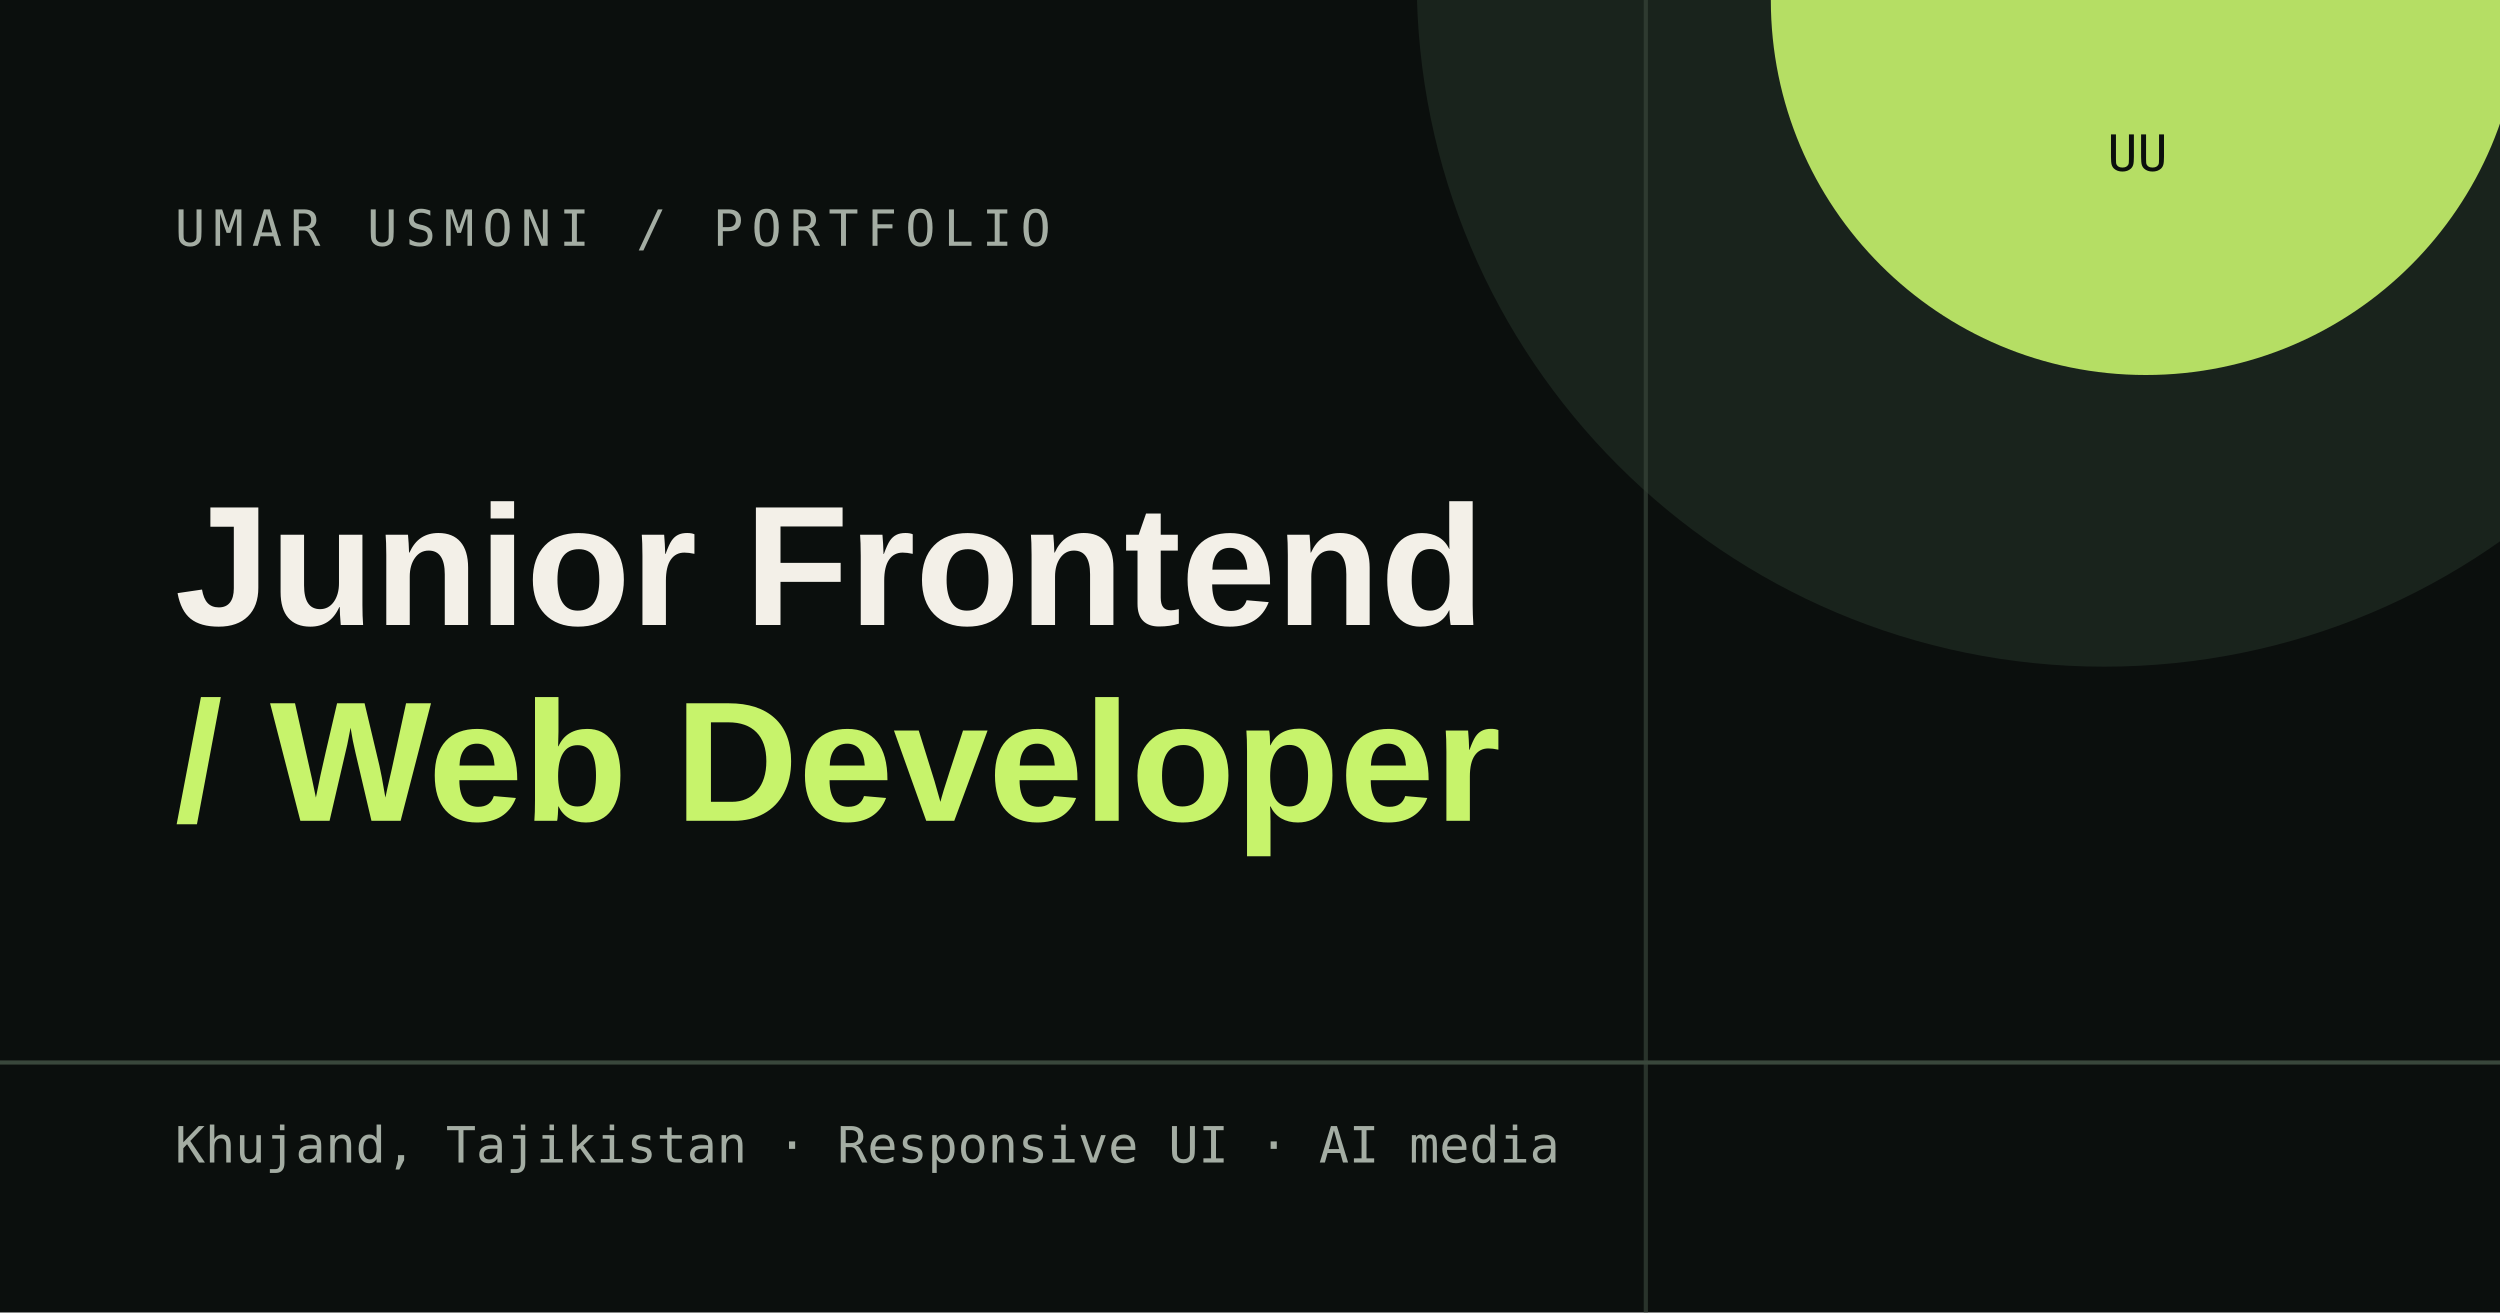
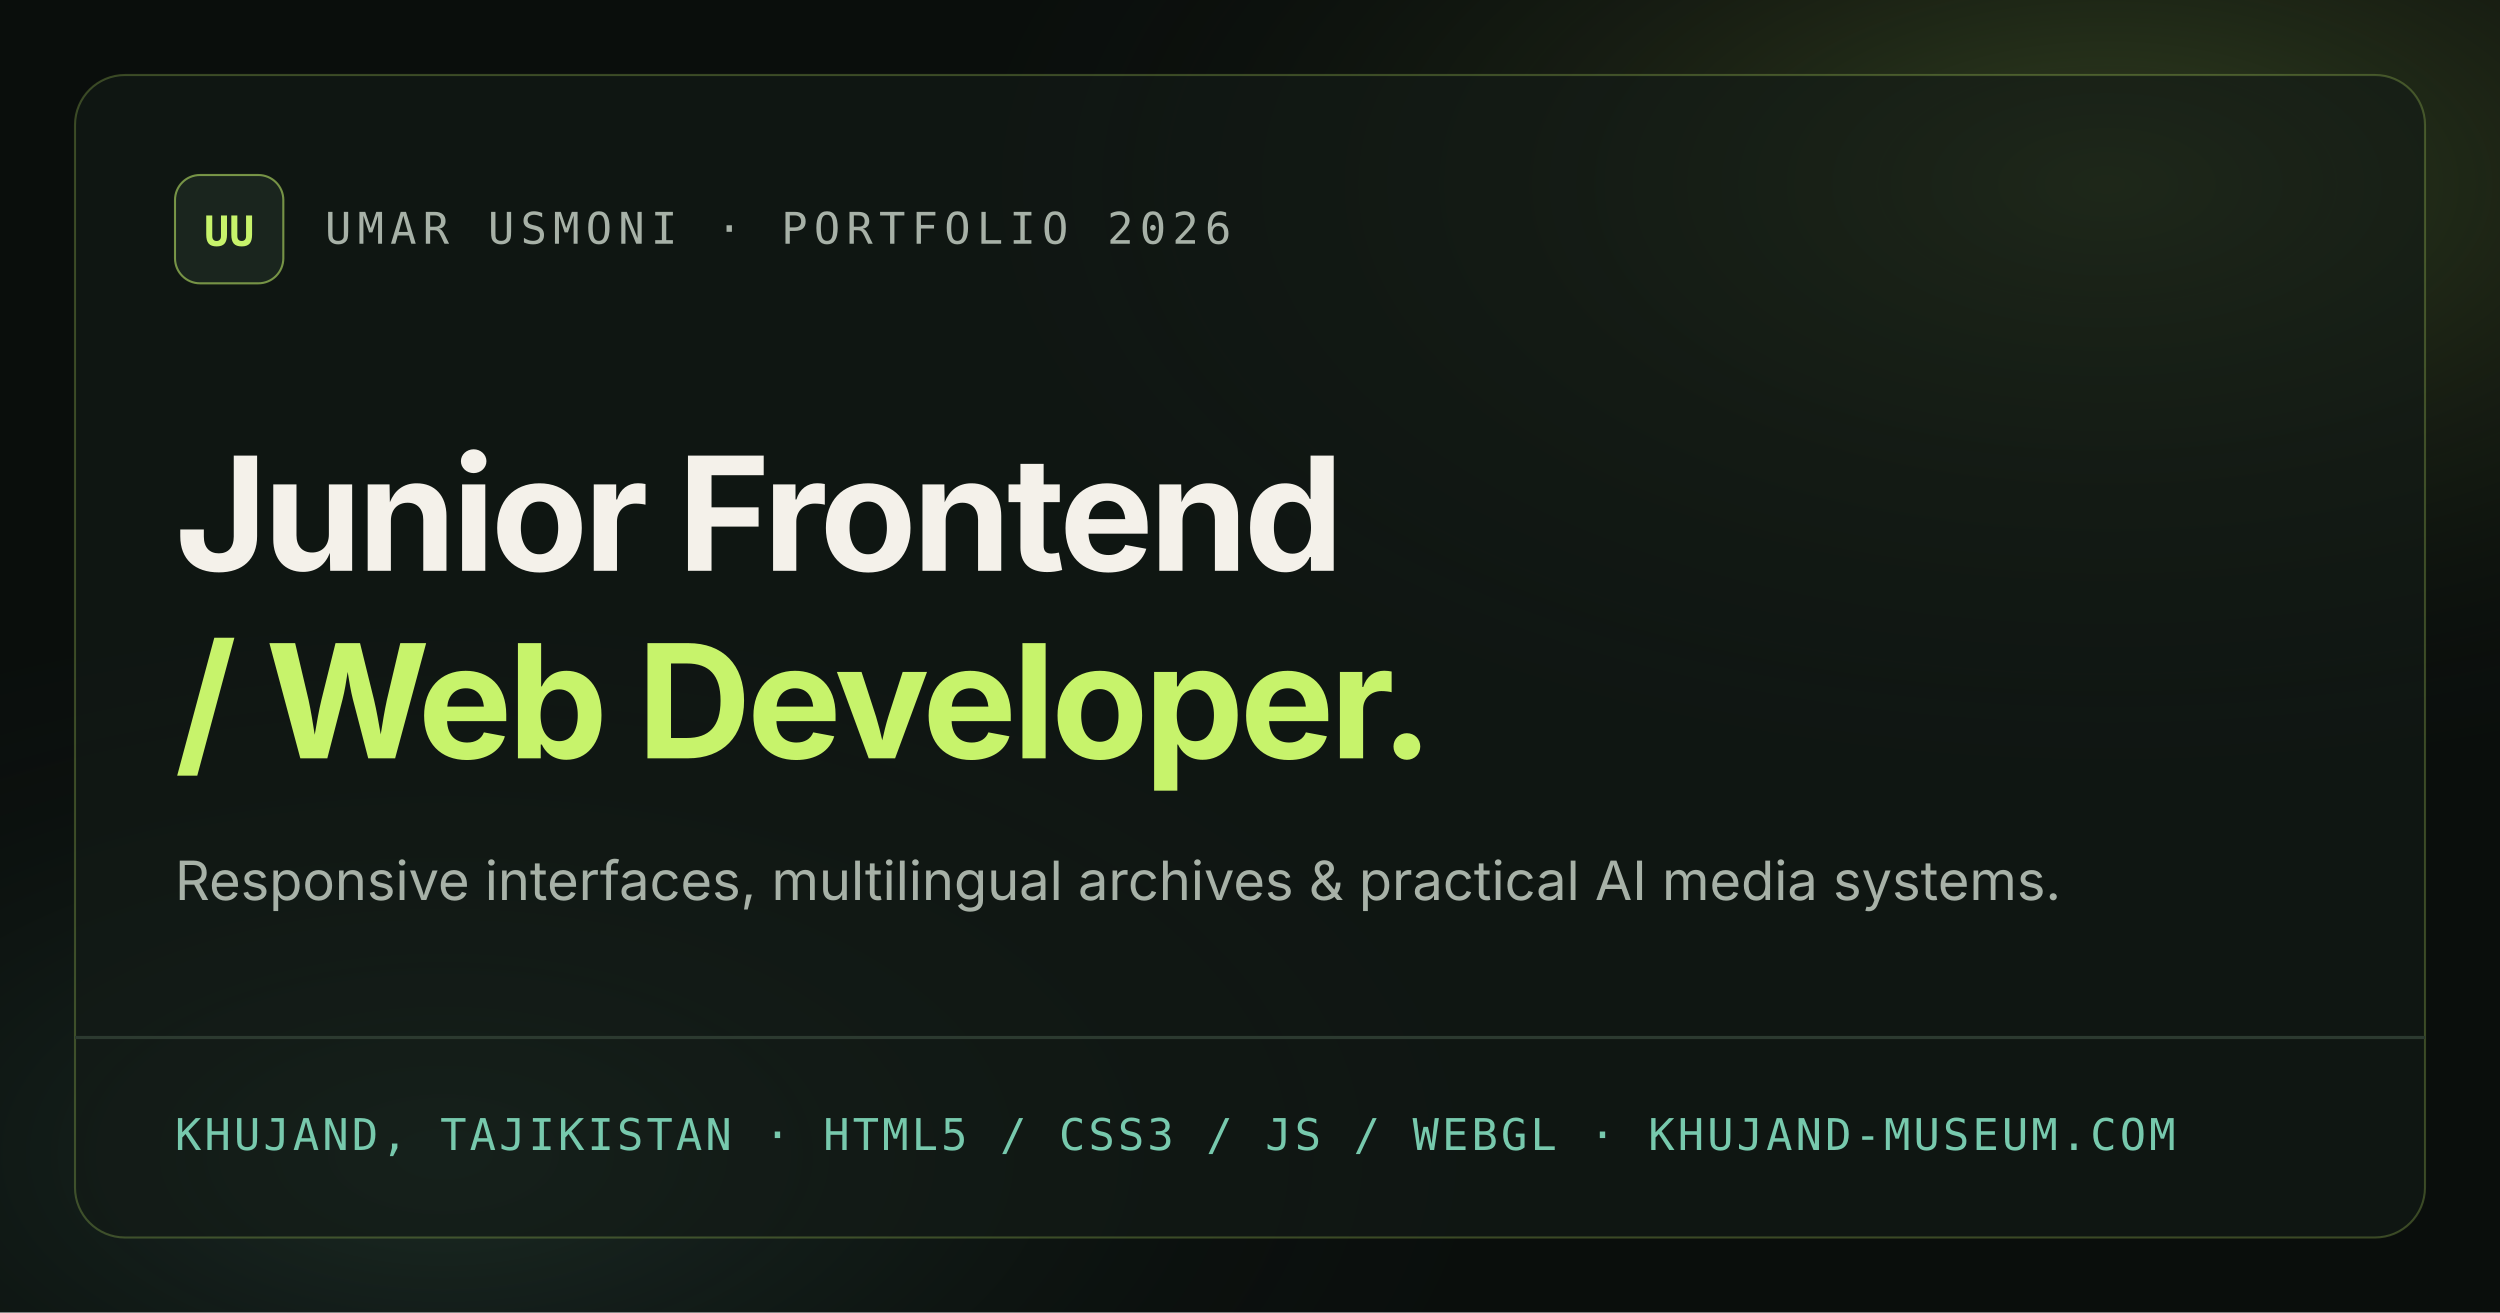
<svg xmlns="http://www.w3.org/2000/svg" width="1200" height="630" viewBox="0 0 1200 630" role="img" aria-labelledby="title description">
-   <rect width="1200" height="630" fill="#0b0f0d" />
-   <circle cx="1010" cy="-10" r="330" fill="#19231c" />
-   <circle cx="1030" cy="0" r="180" fill="#c7f36b" opacity="0.9" />
-   <path d="M0 510h1200" stroke="#39473b" stroke-width="2" />
-   <path d="M790 0v630" stroke="#39473b" stroke-width="2" opacity="0.65" />
-   <text x="84" y="118" fill="#a4ada3" font-family="monospace" font-size="24" letter-spacing="4">UMAR USMONI / PORTFOLIO</text>
-   <text x="84" y="300" fill="#f3f0e8" font-family="Arial, sans-serif" font-size="82" font-weight="700">Junior Frontend</text>
-   <text x="84" y="394" fill="#c7f36b" font-family="Arial, sans-serif" font-size="82" font-weight="700">/ Web Developer</text>
-   <text x="84" y="558" fill="#a4ada3" font-family="monospace" font-size="24">Khujand, Tajikistan · Responsive UI · AI media</text>
-   <text x="1026" y="82" fill="#0b0f0d" font-family="monospace" font-size="24" text-anchor="middle">UU</text>
+   <defs>
+     <radialGradient id="glowA" cx="84%" cy="14%" r="48%">
+       <stop offset="0%" stop-color="#c7f36b" stop-opacity="0.22" />
+       <stop offset="100%" stop-color="#0a0e0c" stop-opacity="0" />
+     </radialGradient>
+     <radialGradient id="glowB" cx="18%" cy="88%" r="45%">
+       <stop offset="0%" stop-color="#77c9ad" stop-opacity="0.16" />
+       <stop offset="100%" stop-color="#0a0e0c" stop-opacity="0" />
+     </radialGradient>
+   </defs>
+   <rect width="1200" height="630" fill="#0a0e0c" />
+   <rect width="1200" height="630" fill="url(#glowA)" />
+   <rect width="1200" height="630" fill="url(#glowB)" />
+   <rect x="36" y="36" width="1128" height="558" rx="24" fill="#131b16" fill-opacity="0.65" stroke="#c7f36b" stroke-opacity="0.25" />
+   <path d="M36 498h1128" stroke="#2c3a30" stroke-width="1.5" />
+   <rect x="84" y="84" width="52" height="52" rx="12" fill="#1a251e" stroke="#c7f36b" stroke-opacity="0.55" />
+   <text x="110" y="118" text-anchor="middle" fill="#c7f36b" font-family="monospace" font-size="20" font-weight="700">UU</text>
+   <text x="156" y="117" fill="#a7b1a7" font-family="monospace" font-size="21" letter-spacing="3">UMAR USMONI · PORTFOLIO 2026</text>
+   <text x="84" y="274" fill="#f4f1ea" font-family="system-ui, -apple-system, Segoe UI, sans-serif" font-size="76" font-weight="700" letter-spacing="-2">Junior Frontend</text>
+   <text x="84" y="364" fill="#c7f36b" font-family="system-ui, -apple-system, Segoe UI, sans-serif" font-size="76" font-weight="700" letter-spacing="-2">/ Web Developer.</text>
+   <text x="84" y="432" fill="#a7b1a7" font-family="system-ui, -apple-system, Segoe UI, sans-serif" font-size="26">Responsive interfaces, multilingual archives &amp; practical AI media systems.</text>
+   <text x="84" y="552" fill="#77c9ad" font-family="monospace" font-size="21" letter-spacing="1.5">KHUJAND, TAJIKISTAN · HTML5 / CSS3 / JS / WEBGL · KHUJAND-MUSEUM.COM</text>
</svg>
